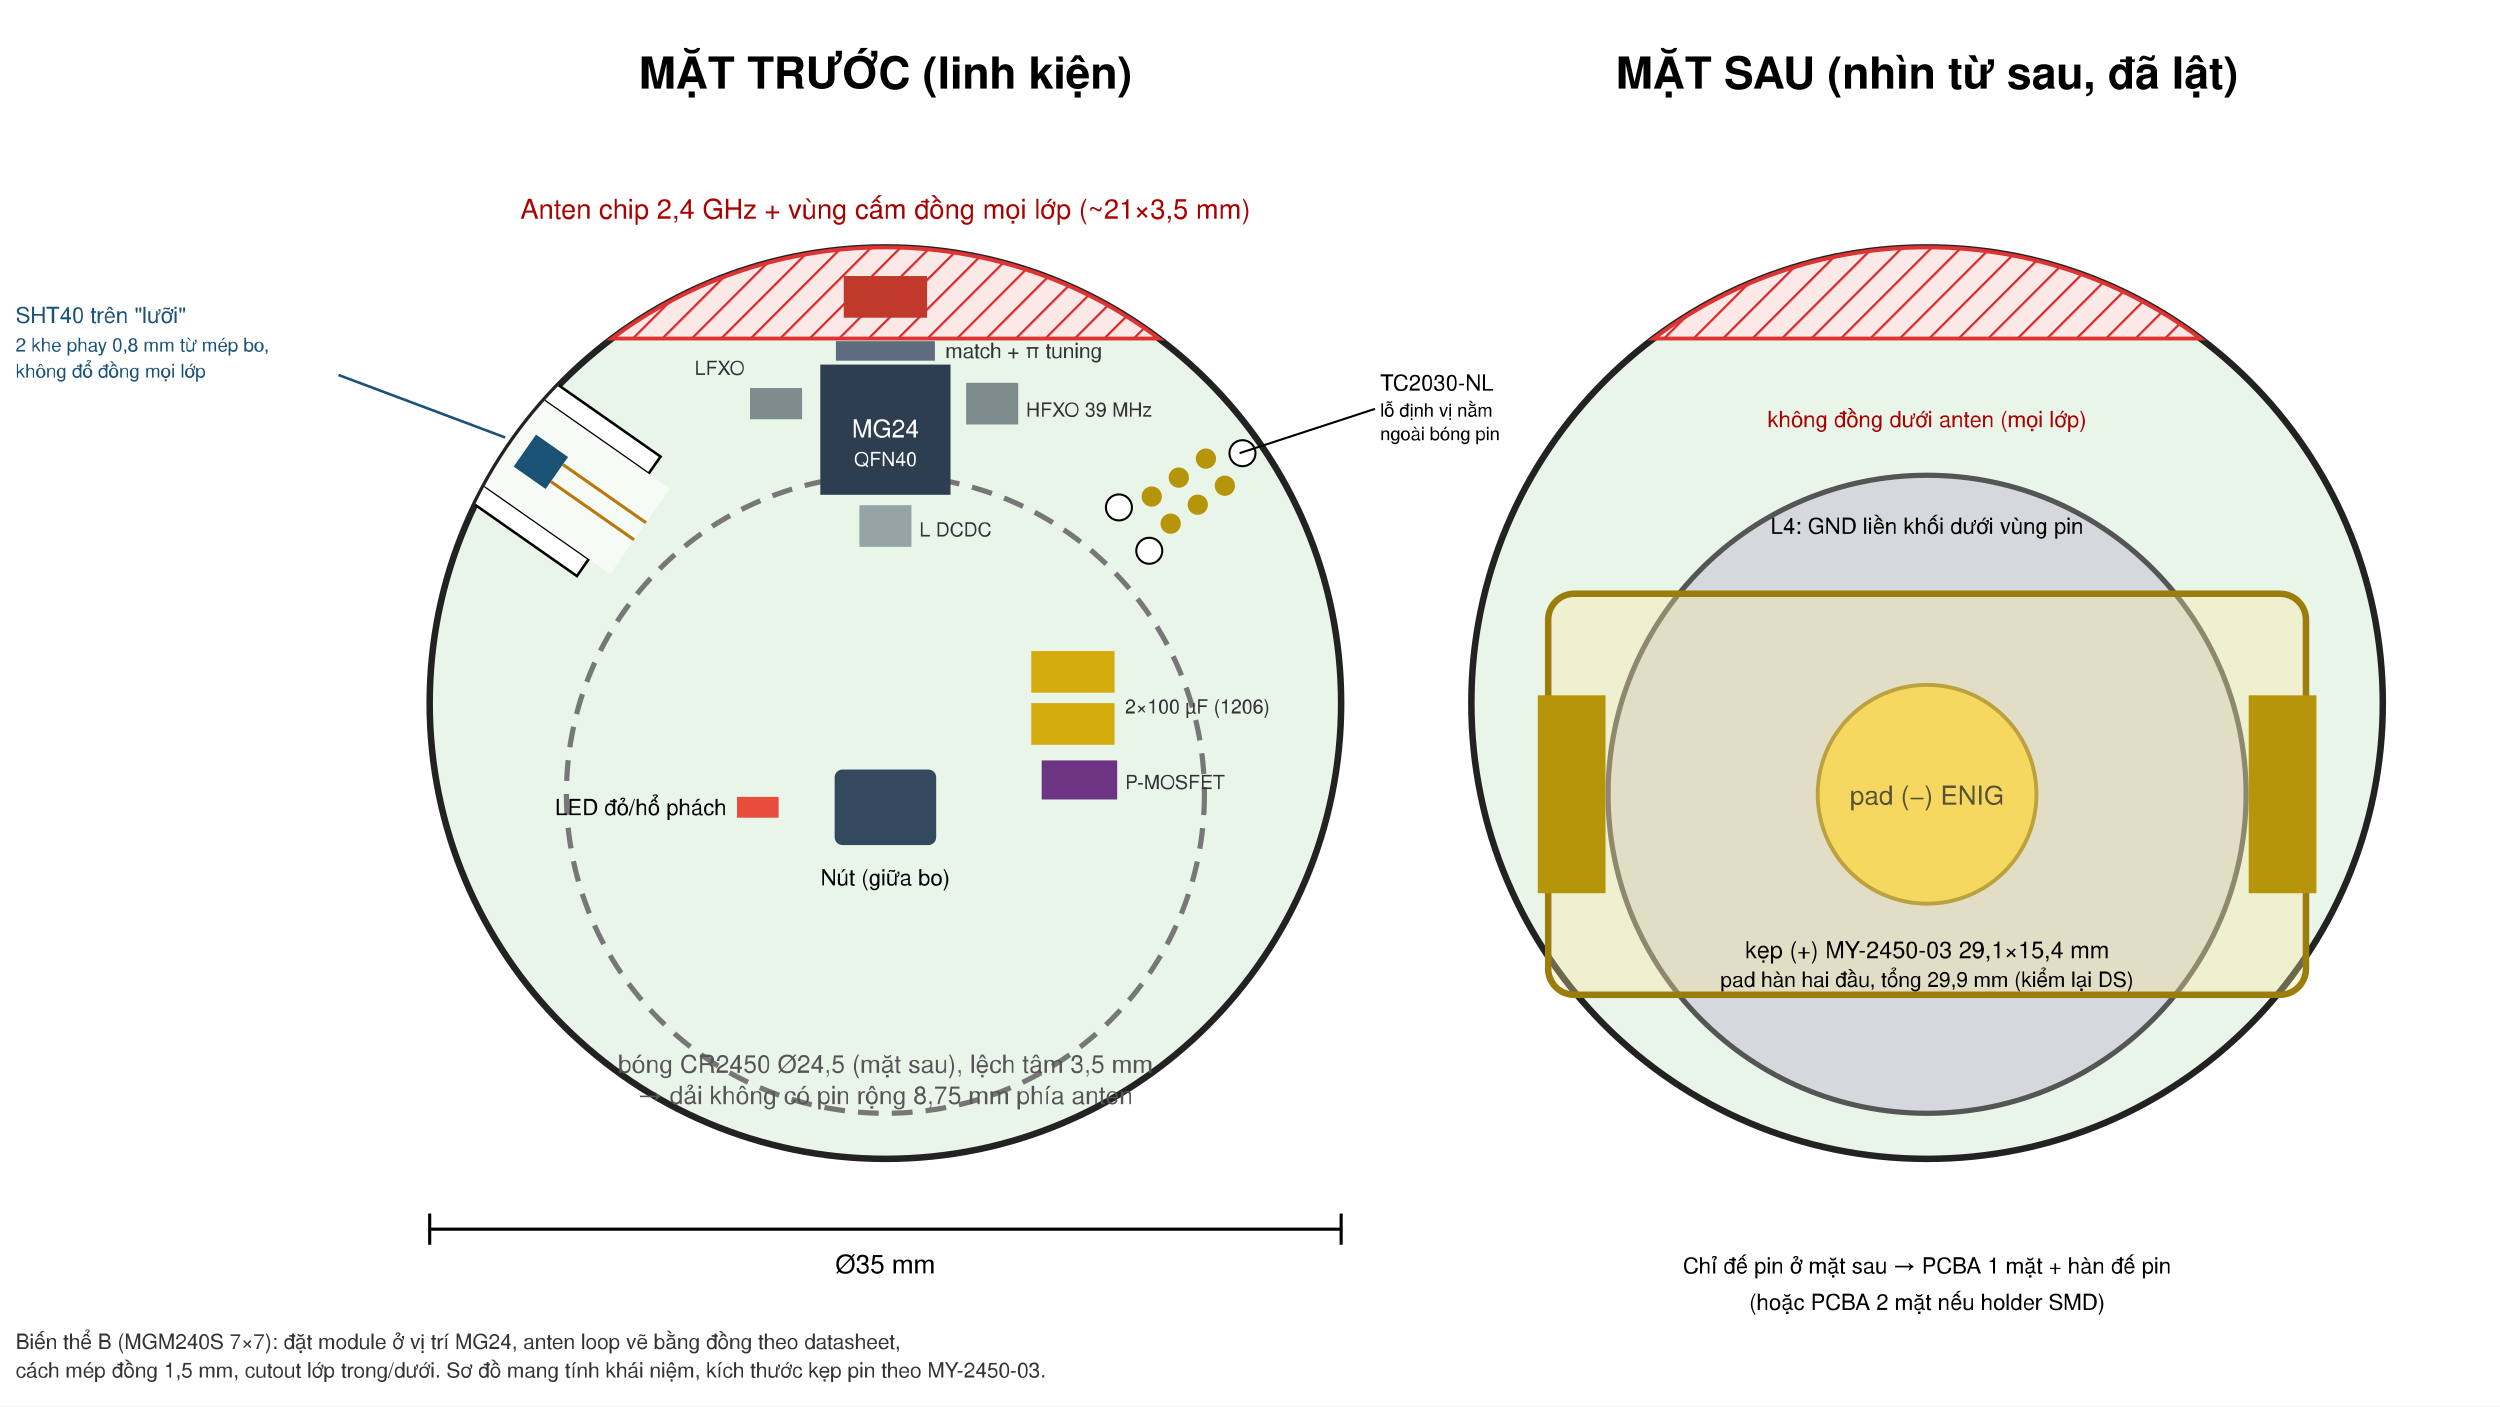
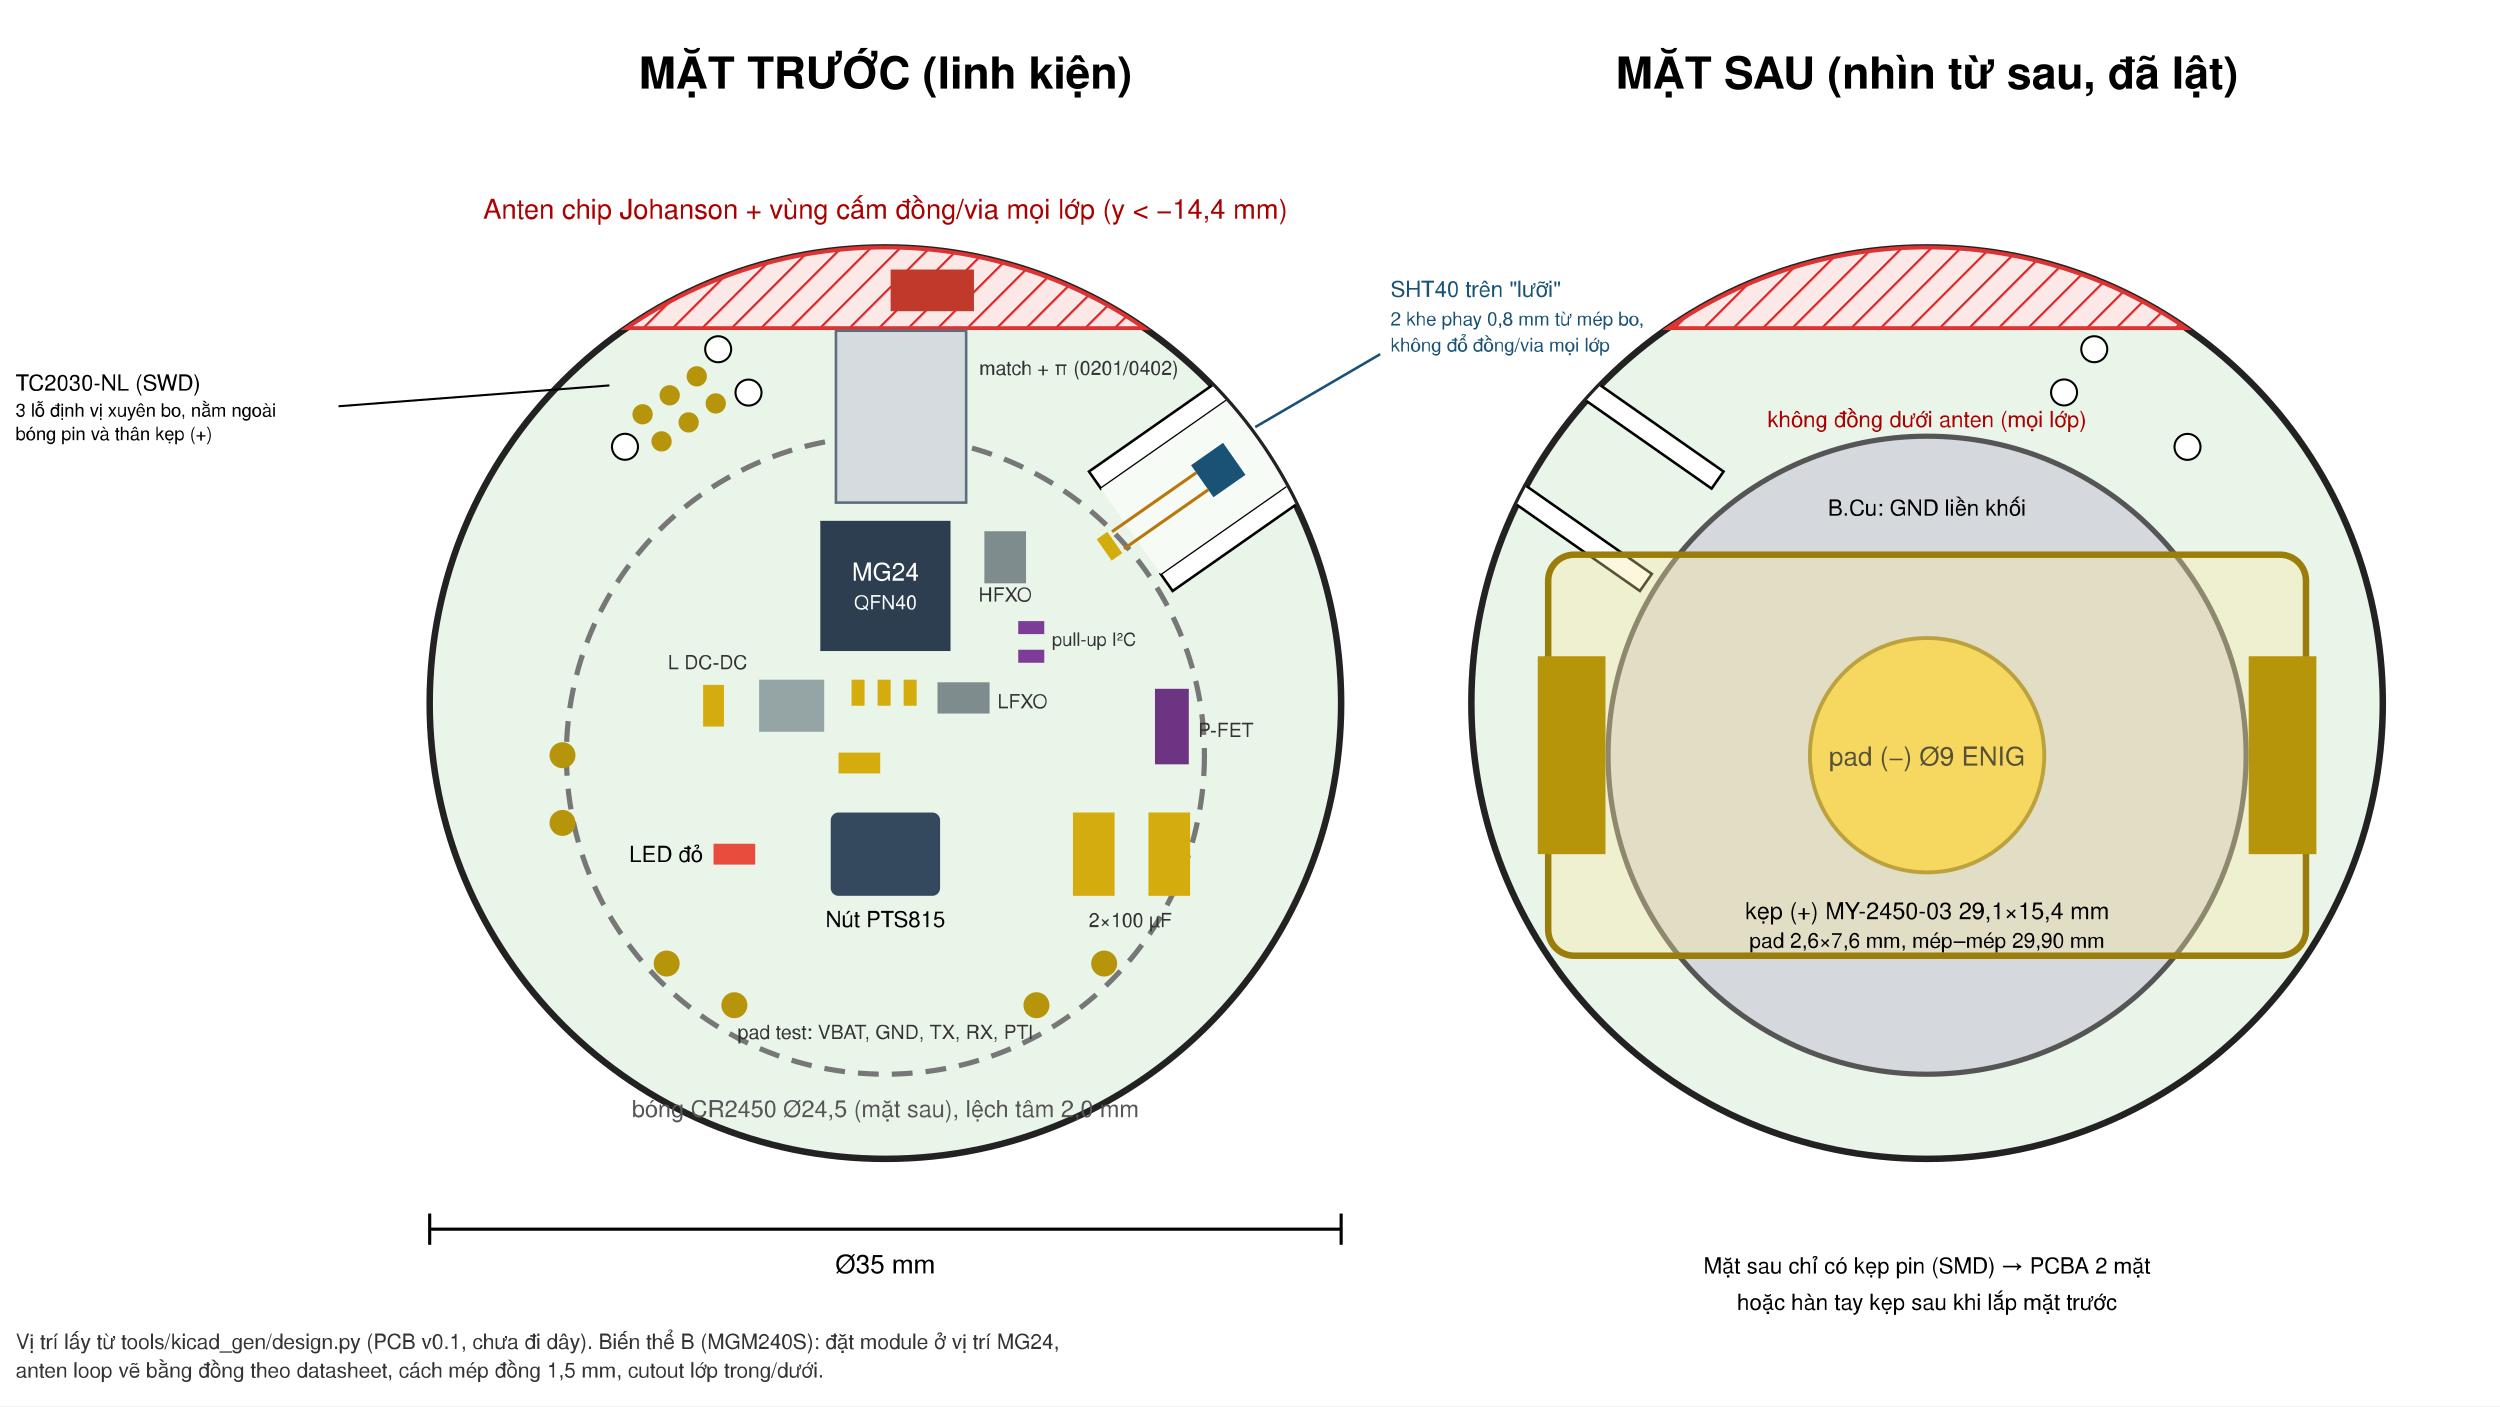
<svg xmlns="http://www.w3.org/2000/svg" viewBox="-34 -27 96 54" width="1152" height="648" font-family="Helvetica, Arial, sans-serif">
  <defs>
    <pattern id="hatch" width="0.8" height="0.8" patternUnits="userSpaceOnUse" patternTransform="rotate(45)">
      <rect width="0.8" height="0.8" fill="#fde8e8" />
      <line x1="0" y1="0" x2="0" y2="0.8" stroke="#d33" stroke-width="0.18" />
    </pattern>
    <clipPath id="boardFront">
      <circle cx="0" cy="0" r="17.5" />
    </clipPath>
    <clipPath id="boardBack">
      <circle cx="40" cy="0" r="17.5" />
    </clipPath>
  </defs>
  <rect x="-34" y="-27" width="96" height="54" fill="#ffffff" />
  <text x="0" y="-23.6" font-size="1.7" text-anchor="middle" font-weight="bold">MẶT TRƯỚC (linh kiện)</text>
  <circle cx="0" cy="0" r="17.5" fill="#eaf5ea" stroke="#222" stroke-width="0.25" />
-   <path d="M -10.5 -14 A 17.5 17.5 0 0 1 10.5 -14 Z" fill="url(#hatch)" stroke="#d33" stroke-width="0.15" />
-   <rect x="-1.6" y="-16.4" width="3.2" height="1.6" fill="#c0392b" />
-   <text x="0" y="-18.6" font-size="1.05" text-anchor="middle" fill="#a00">Anten chip 2,4 GHz + vùng cấm đồng mọi lớp (~21×3,5 mm)</text>
-   <circle cx="0" cy="3.5" r="12.25" fill="none" stroke="#777" stroke-width="0.2" stroke-dasharray="0.8 0.5" />
-   <text x="0" y="14.2" font-size="0.95" text-anchor="middle" fill="#555">bóng CR2450 Ø24,5 (mặt sau), lệch tâm 3,5 mm</text>
-   <text x="0" y="15.4" font-size="0.95" text-anchor="middle" fill="#555">→ dải không có pin rộng 8,75 mm phía anten</text>
-   <rect x="-1.9" y="-13.9" width="3.8" height="0.75" fill="#5d6d7e" />
-   <text x="2.3" y="-13.25" font-size="0.8" fill="#333">match + π tuning</text>
-   <rect x="-2.5" y="-13" width="5" height="5" fill="#2c3e50" />
-   <text x="0" y="-10.2" font-size="0.95" text-anchor="middle" fill="#fff">MG24</text>
-   <text x="0" y="-9.1" font-size="0.75" text-anchor="middle" fill="#fff">QFN40</text>
-   <rect x="3.1" y="-12.3" width="2.0" height="1.6" fill="#7f8c8d" />
-   <text x="5.4" y="-11.0" font-size="0.75" fill="#333">HFXO 39 MHz</text>
-   <rect x="-5.2" y="-12.1" width="2.0" height="1.2" fill="#7f8c8d" />
-   <text x="-5.4" y="-12.6" font-size="0.75" fill="#333" text-anchor="end">LFXO</text>
-   <rect x="-1.0" y="-7.6" width="2.0" height="1.6" fill="#95a5a6" />
-   <text x="1.3" y="-6.4" font-size="0.75" fill="#333">L DCDC</text>
-   <rect x="5.6" y="-2.0" width="3.2" height="1.6" fill="#d4ac0d" />
-   <rect x="5.6" y="0.0" width="3.2" height="1.6" fill="#d4ac0d" />
-   <text x="9.2" y="0.4" font-size="0.75" fill="#333">2×100 µF (1206)</text>
-   <rect x="6.0" y="2.2" width="2.9" height="1.5" fill="#6c3483" />
-   <text x="9.2" y="3.3" font-size="0.75" fill="#333">P-MOSFET</text>
+   <path d="M -9.94 -14.4 A 17.5 17.5 0 0 1 9.94 -14.4 Z" fill="url(#hatch)" stroke="#d33" stroke-width="0.15" />
+   <rect x="0.2" y="-16.65" width="3.2" height="1.6" fill="#c0392b" />
+   <text x="0" y="-18.6" font-size="1.05" text-anchor="middle" fill="#a00">Anten chip Johanson + vùng cấm đồng/via mọi lớp (y &lt; −14,4 mm)</text>
+   <circle cx="0" cy="2.0" r="12.25" fill="none" stroke="#777" stroke-width="0.2" stroke-dasharray="0.8 0.5" />
+   <text x="0" y="15.9" font-size="0.9" text-anchor="middle" fill="#555">bóng CR2450 Ø24,5 (mặt sau), lệch tâm 2,0 mm</text>
+   <rect x="-1.9" y="-14.3" width="5.0" height="6.6" fill="#d6dbdf" stroke="#5d6d7e" stroke-width="0.1" />
+   <text x="3.6" y="-12.6" font-size="0.75" fill="#333">match + π (0201/0402)</text>
+   <rect x="-2.5" y="-7.0" width="5" height="5" fill="#2c3e50" />
+   <text x="0" y="-4.7" font-size="0.95" text-anchor="middle" fill="#fff">MG24</text>
+   <text x="0" y="-3.6" font-size="0.75" text-anchor="middle" fill="#fff">QFN40</text>
+   <rect x="3.8" y="-6.6" width="1.6" height="2.0" fill="#7f8c8d" />
+   <text x="4.6" y="-3.9" font-size="0.75" fill="#333" text-anchor="middle">HFXO</text>
+   <rect x="2.0" y="-0.8" width="2.0" height="1.2" fill="#7f8c8d" />
+   <text x="4.3" y="0.2" font-size="0.75" fill="#333">LFXO</text>
+   <rect x="-4.85" y="-0.9" width="2.5" height="2.0" fill="#95a5a6" />
+   <text x="-5.3" y="-1.3" font-size="0.75" fill="#333" text-anchor="end">L DC-DC</text>
+   <rect x="-7.0" y="-0.7" width="0.8" height="1.6" fill="#d4ac0d" />
+   <rect x="-1.8" y="1.9" width="1.6" height="0.8" fill="#d4ac0d" />
+   <rect x="-1.3" y="-0.9" width="0.5" height="1.0" fill="#d4ac0d" />
+   <rect x="-0.3" y="-0.9" width="0.5" height="1.0" fill="#d4ac0d" />
+   <rect x="0.7" y="-0.9" width="0.5" height="1.0" fill="#d4ac0d" />
+   <rect x="5.1" y="-3.15" width="1.0" height="0.5" fill="#7d3c98" />
+   <rect x="5.1" y="-2.05" width="1.0" height="0.5" fill="#7d3c98" />
+   <text x="6.4" y="-2.2" font-size="0.7" fill="#333">pull-up I²C</text>
+   <rect x="7.2" y="4.2" width="1.6" height="3.2" fill="#d4ac0d" />
+   <rect x="10.1" y="4.2" width="1.6" height="3.2" fill="#d4ac0d" />
+   <text x="9.4" y="8.6" font-size="0.75" fill="#333" text-anchor="middle">2×100 µF</text>
+   <rect x="10.35" y="-0.55" width="1.3" height="2.9" fill="#6c3483" />
+   <text x="12.0" y="1.3" font-size="0.75" fill="#333">P-FET</text>
  <g clip-path="url(#boardFront)">
-     <g transform="translate(-11.88 -8.32) rotate(-55)">
-       <rect x="-2.8" y="-4.5" width="0.8" height="6.5" fill="#ffffff" stroke="#000" stroke-width="0.1" />
-       <rect x="2.0" y="-4.5" width="0.8" height="6.5" fill="#ffffff" stroke="#000" stroke-width="0.1" />
+     <g transform="translate(11.88 -8.32) rotate(55)">
+       <rect x="-2.8" y="-4.5" width="0.8" height="7.5" fill="#ffffff" stroke="#000" stroke-width="0.1" />
+       <rect x="2.0" y="-4.5" width="0.8" height="7.5" fill="#ffffff" stroke="#000" stroke-width="0.1" />
      <rect x="-2.0" y="-4.5" width="4.0" height="7.5" fill="#f6fbf6" />
-       <rect x="-0.75" y="-2.4" width="1.5" height="1.5" fill="#1a5276" />
-       <line x1="-0.4" y1="-0.9" x2="-0.4" y2="3" stroke="#b9770e" stroke-width="0.12" />
-       <line x1="0.4" y1="-0.9" x2="0.4" y2="3" stroke="#b9770e" stroke-width="0.12" />
+       <rect x="-0.75" y="-1.85" width="1.5" height="1.5" fill="#1a5276" />
+       <line x1="-0.4" y1="-0.35" x2="-0.4" y2="3.6" stroke="#b9770e" stroke-width="0.12" />
+       <line x1="0.4" y1="-0.35" x2="0.4" y2="3.6" stroke="#b9770e" stroke-width="0.12" />
+       <rect x="-0.5" y="3.75" width="1.0" height="0.5" fill="#d4ac0d" />
    </g>
  </g>
-   <line x1="-14.6" y1="-10.2" x2="-21.0" y2="-12.6" stroke="#1a5276" stroke-width="0.1" />
-   <text x="-33.4" y="-14.6" font-size="0.85" fill="#1a5276">SHT40 trên "lưỡi"</text>
-   <text x="-33.4" y="-13.5" font-size="0.72" fill="#1a5276">2 khe phay 0,8 mm từ mép bo,</text>
-   <text x="-33.4" y="-12.5" font-size="0.72" fill="#1a5276">không đổ đồng mọi lớp</text>
-   <rect x="-1.95" y="2.55" width="3.9" height="2.9" rx="0.3" fill="#34495e" />
-   <text x="0" y="7.0" font-size="0.85" text-anchor="middle">Nút (giữa bo)</text>
-   <rect x="-5.7" y="3.6" width="1.6" height="0.8" fill="#e74c3c" />
-   <text x="-6.1" y="4.3" font-size="0.85" text-anchor="end">LED đỏ/hổ phách</text>
-   <g transform="translate(11.63 -8.14) rotate(-35)">
+   <line x1="14.2" y1="-10.6" x2="19.0" y2="-13.4" stroke="#1a5276" stroke-width="0.1" />
+   <text x="19.4" y="-15.6" font-size="0.85" fill="#1a5276">SHT40 trên "lưỡi"</text>
+   <text x="19.4" y="-14.5" font-size="0.72" fill="#1a5276">2 khe phay 0,8 mm từ mép bo,</text>
+   <text x="19.4" y="-13.5" font-size="0.72" fill="#1a5276">không đổ đồng/via mọi lớp</text>
+   <rect x="-2.1" y="4.2" width="4.2" height="3.2" rx="0.3" fill="#34495e" />
+   <text x="0" y="8.6" font-size="0.85" text-anchor="middle">Nút PTS815</text>
+   <rect x="-6.6" y="5.4" width="1.6" height="0.8" fill="#e74c3c" />
+   <text x="-7.0" y="6.1" font-size="0.85" text-anchor="end">LED đỏ</text>
+   <circle cx="-8.4" cy="10.0" r="0.5" fill="#b7950b" />
+   <circle cx="-5.8" cy="11.6" r="0.5" fill="#b7950b" />
+   <circle cx="-12.4" cy="2.0" r="0.5" fill="#b7950b" />
+   <circle cx="-12.4" cy="4.6" r="0.5" fill="#b7950b" />
+   <circle cx="5.8" cy="11.6" r="0.5" fill="#b7950b" />
+   <circle cx="8.4" cy="10.0" r="0.5" fill="#b7950b" />
+   <text x="0" y="12.9" font-size="0.75" text-anchor="middle" fill="#333">pad test: VBAT, GND, TX, RX, PTI</text>
+   <g transform="translate(-7.92 -11.3) rotate(-35)">
    <circle cx="-1.27" cy="-0.635" r="0.39" fill="#b7950b" />
    <circle cx="0" cy="-0.635" r="0.39" fill="#b7950b" />
    <circle cx="1.27" cy="-0.635" r="0.39" fill="#b7950b" />
    <circle cx="-1.27" cy="0.635" r="0.39" fill="#b7950b" />
    <circle cx="0" cy="0.635" r="0.39" fill="#b7950b" />
    <circle cx="1.27" cy="0.635" r="0.39" fill="#b7950b" />
-     <circle cx="-2.54" cy="-1.016" r="0.5" fill="#fff" stroke="#000" stroke-width="0.08" />
-     <circle cx="-2.54" cy="1.016" r="0.5" fill="#fff" stroke="#000" stroke-width="0.08" />
-     <circle cx="2.54" cy="0" r="0.5" fill="#fff" stroke="#000" stroke-width="0.08" />
+     <circle cx="2.54" cy="-1.016" r="0.5" fill="#fff" stroke="#000" stroke-width="0.08" />
+     <circle cx="2.54" cy="1.016" r="0.5" fill="#fff" stroke="#000" stroke-width="0.08" />
+     <circle cx="-2.54" cy="0" r="0.5" fill="#fff" stroke="#000" stroke-width="0.08" />
  </g>
-   <text x="19.0" y="-12.0" font-size="0.85" text-anchor="start">TC2030-NL</text>
-   <text x="19.0" y="-11.0" font-size="0.7" text-anchor="start">lỗ định vị nằm</text>
-   <text x="19.0" y="-10.1" font-size="0.7" text-anchor="start">ngoài bóng pin</text>
-   <line x1="13.6" y1="-9.6" x2="18.8" y2="-11.3" stroke="#000" stroke-width="0.08" />
+   <text x="-33.4" y="-12.0" font-size="0.85">TC2030-NL (SWD)</text>
+   <text x="-33.4" y="-11.0" font-size="0.7">3 lỗ định vị xuyên bo, nằm ngoài</text>
+   <text x="-33.4" y="-10.1" font-size="0.7">bóng pin và thân kẹp (+)</text>
+   <line x1="-10.6" y1="-12.2" x2="-21.0" y2="-11.4" stroke="#000" stroke-width="0.08" />
  <line x1="-17.5" y1="20.2" x2="17.5" y2="20.2" stroke="#000" stroke-width="0.12" />
  <line x1="-17.5" y1="19.6" x2="-17.5" y2="20.8" stroke="#000" stroke-width="0.12" />
  <line x1="17.5" y1="19.6" x2="17.5" y2="20.8" stroke="#000" stroke-width="0.12" />
  <text x="0" y="21.9" font-size="1" text-anchor="middle">Ø35 mm</text>
-   <text x="-33.4" y="24.8" font-size="0.8" fill="#333">Biến thể B (MGM240S 7×7): đặt module ở vị trí MG24, anten loop vẽ bằng đồng theo datasheet,</text>
-   <text x="-33.4" y="25.9" font-size="0.8" fill="#333">cách mép đồng 1,5 mm, cutout lớp trong/dưới. Sơ đồ mang tính khái niệm, kích thước kẹp pin theo MY-2450-03.</text>
+   <text x="-33.4" y="24.8" font-size="0.8" fill="#333">Vị trí lấy từ tools/kicad_gen/design.py (PCB v0.1, chưa đi dây). Biến thể B (MGM240S): đặt module ở vị trí MG24,</text>
+   <text x="-33.4" y="25.9" font-size="0.8" fill="#333">anten loop vẽ bằng đồng theo datasheet, cách mép đồng 1,5 mm, cutout lớp trong/dưới.</text>
  <text x="40" y="-23.6" font-size="1.7" text-anchor="middle" font-weight="bold">MẶT SAU (nhìn từ sau, đã lật)</text>
  <circle cx="40" cy="0" r="17.5" fill="#eaf5ea" stroke="#222" stroke-width="0.25" />
-   <path d="M 29.5 -14 A 17.5 17.5 0 0 1 50.5 -14 Z" fill="url(#hatch)" stroke="#d33" stroke-width="0.15" />
-   <circle cx="40" cy="3.5" r="12.25" fill="#d5d8dc" stroke="#555" stroke-width="0.2" />
-   <circle cx="40" cy="3.5" r="4.2" fill="#f4d03f" stroke="#9a7d0a" stroke-width="0.15" />
-   <text x="40" y="3.9" font-size="1" text-anchor="middle">pad (−) ENIG</text>
-   <rect x="25.45" y="-4.2" width="29.1" height="15.4" rx="1" fill="#f9e79f" fill-opacity="0.35" stroke="#9a7d0a" stroke-width="0.25" />
-   <rect x="25.05" y="-0.3" width="2.6" height="7.6" fill="#b7950b" />
-   <rect x="52.35" y="-0.3" width="2.6" height="7.6" fill="#b7950b" />
-   <text x="40" y="9.8" font-size="0.9" text-anchor="middle">kẹp (+) MY-2450-03 29,1×15,4 mm</text>
-   <text x="40" y="10.9" font-size="0.8" text-anchor="middle">pad hàn hai đầu, tổng 29,9 mm (kiểm lại DS)</text>
+   <path d="M 30.06 -14.4 A 17.5 17.5 0 0 1 49.94 -14.4 Z" fill="url(#hatch)" stroke="#d33" stroke-width="0.15" />
+   <g clip-path="url(#boardBack)">
+     <g transform="translate(28.12 -8.32) rotate(-55)">
+       <rect x="-2.8" y="-4.5" width="0.8" height="7.5" fill="#ffffff" stroke="#000" stroke-width="0.1" />
+       <rect x="2.0" y="-4.5" width="0.8" height="7.5" fill="#ffffff" stroke="#000" stroke-width="0.1" />
+     </g>
+   </g>
+   <circle cx="40" cy="2.0" r="12.25" fill="#d5d8dc" stroke="#555" stroke-width="0.2" />
+   <circle cx="40" cy="2.0" r="4.5" fill="#f4d03f" stroke="#9a7d0a" stroke-width="0.15" />
+   <text x="40" y="2.4" font-size="1" text-anchor="middle">pad (−) Ø9 ENIG</text>
+   <rect x="25.45" y="-5.7" width="29.1" height="15.4" rx="1" fill="#f9e79f" fill-opacity="0.35" stroke="#9a7d0a" stroke-width="0.25" />
+   <rect x="25.05" y="-1.8" width="2.6" height="7.6" fill="#b7950b" />
+   <rect x="52.35" y="-1.8" width="2.6" height="7.6" fill="#b7950b" />
+   <text x="40" y="8.3" font-size="0.9" text-anchor="middle">kẹp (+) MY-2450-03 29,1×15,4 mm</text>
+   <text x="40" y="9.4" font-size="0.8" text-anchor="middle">pad 2,6×7,6 mm, mép–mép 29,90 mm</text>
+   <circle cx="45.26" cy="-11.93" r="0.5" fill="#fff" stroke="#000" stroke-width="0.08" />
+   <circle cx="46.42" cy="-13.59" r="0.5" fill="#fff" stroke="#000" stroke-width="0.08" />
+   <circle cx="50.0" cy="-9.84" r="0.5" fill="#fff" stroke="#000" stroke-width="0.08" />
  <text x="40" y="-10.6" font-size="0.85" text-anchor="middle" fill="#a00">không đồng dưới anten (mọi lớp)</text>
-   <text x="40" y="-6.5" font-size="0.85" text-anchor="middle">L4: GND liền khối dưới vùng pin</text>
-   <text x="40" y="21.9" font-size="0.85" text-anchor="middle">Chỉ đế pin ở mặt sau → PCBA 1 mặt + hàn đế pin</text>
-   <text x="40" y="23.3" font-size="0.85" text-anchor="middle">(hoặc PCBA 2 mặt nếu holder SMD)</text>
+   <text x="40" y="-7.2" font-size="0.85" text-anchor="middle">B.Cu: GND liền khối</text>
+   <text x="40" y="21.9" font-size="0.85" text-anchor="middle">Mặt sau chỉ có kẹp pin (SMD) → PCBA 2 mặt</text>
+   <text x="40" y="23.3" font-size="0.85" text-anchor="middle">hoặc hàn tay kẹp sau khi lắp mặt trước</text>
</svg>
